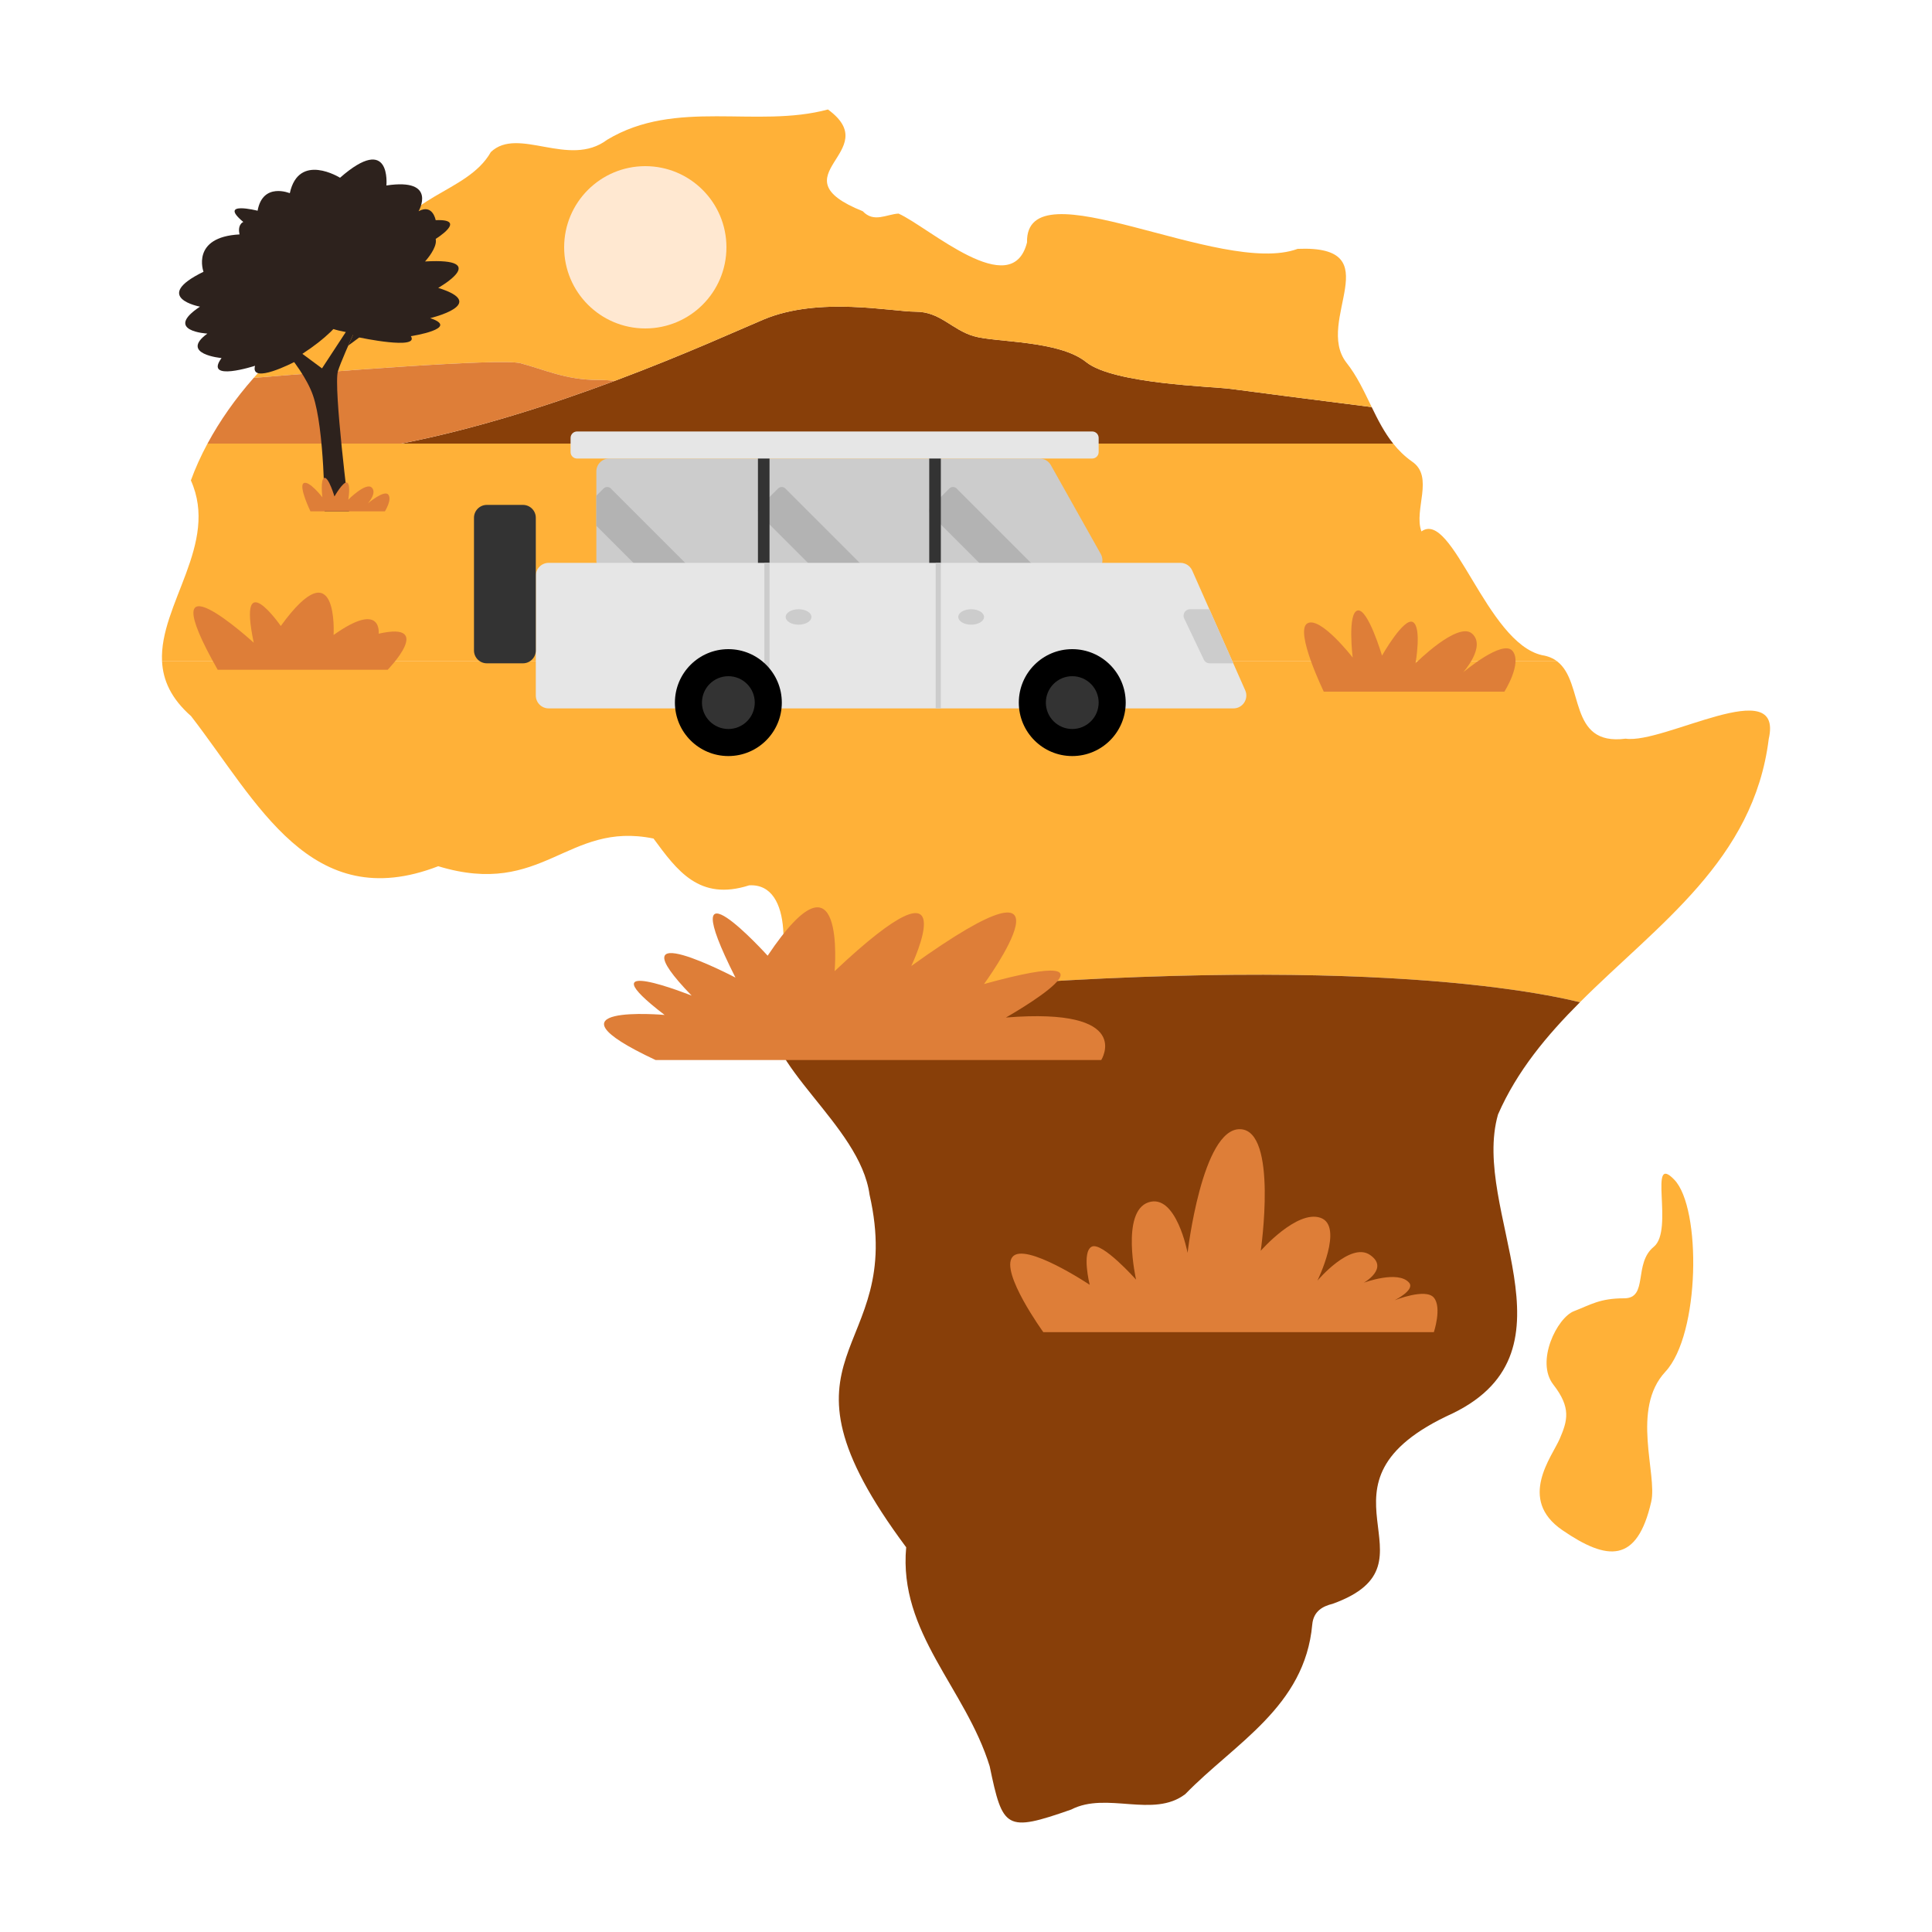
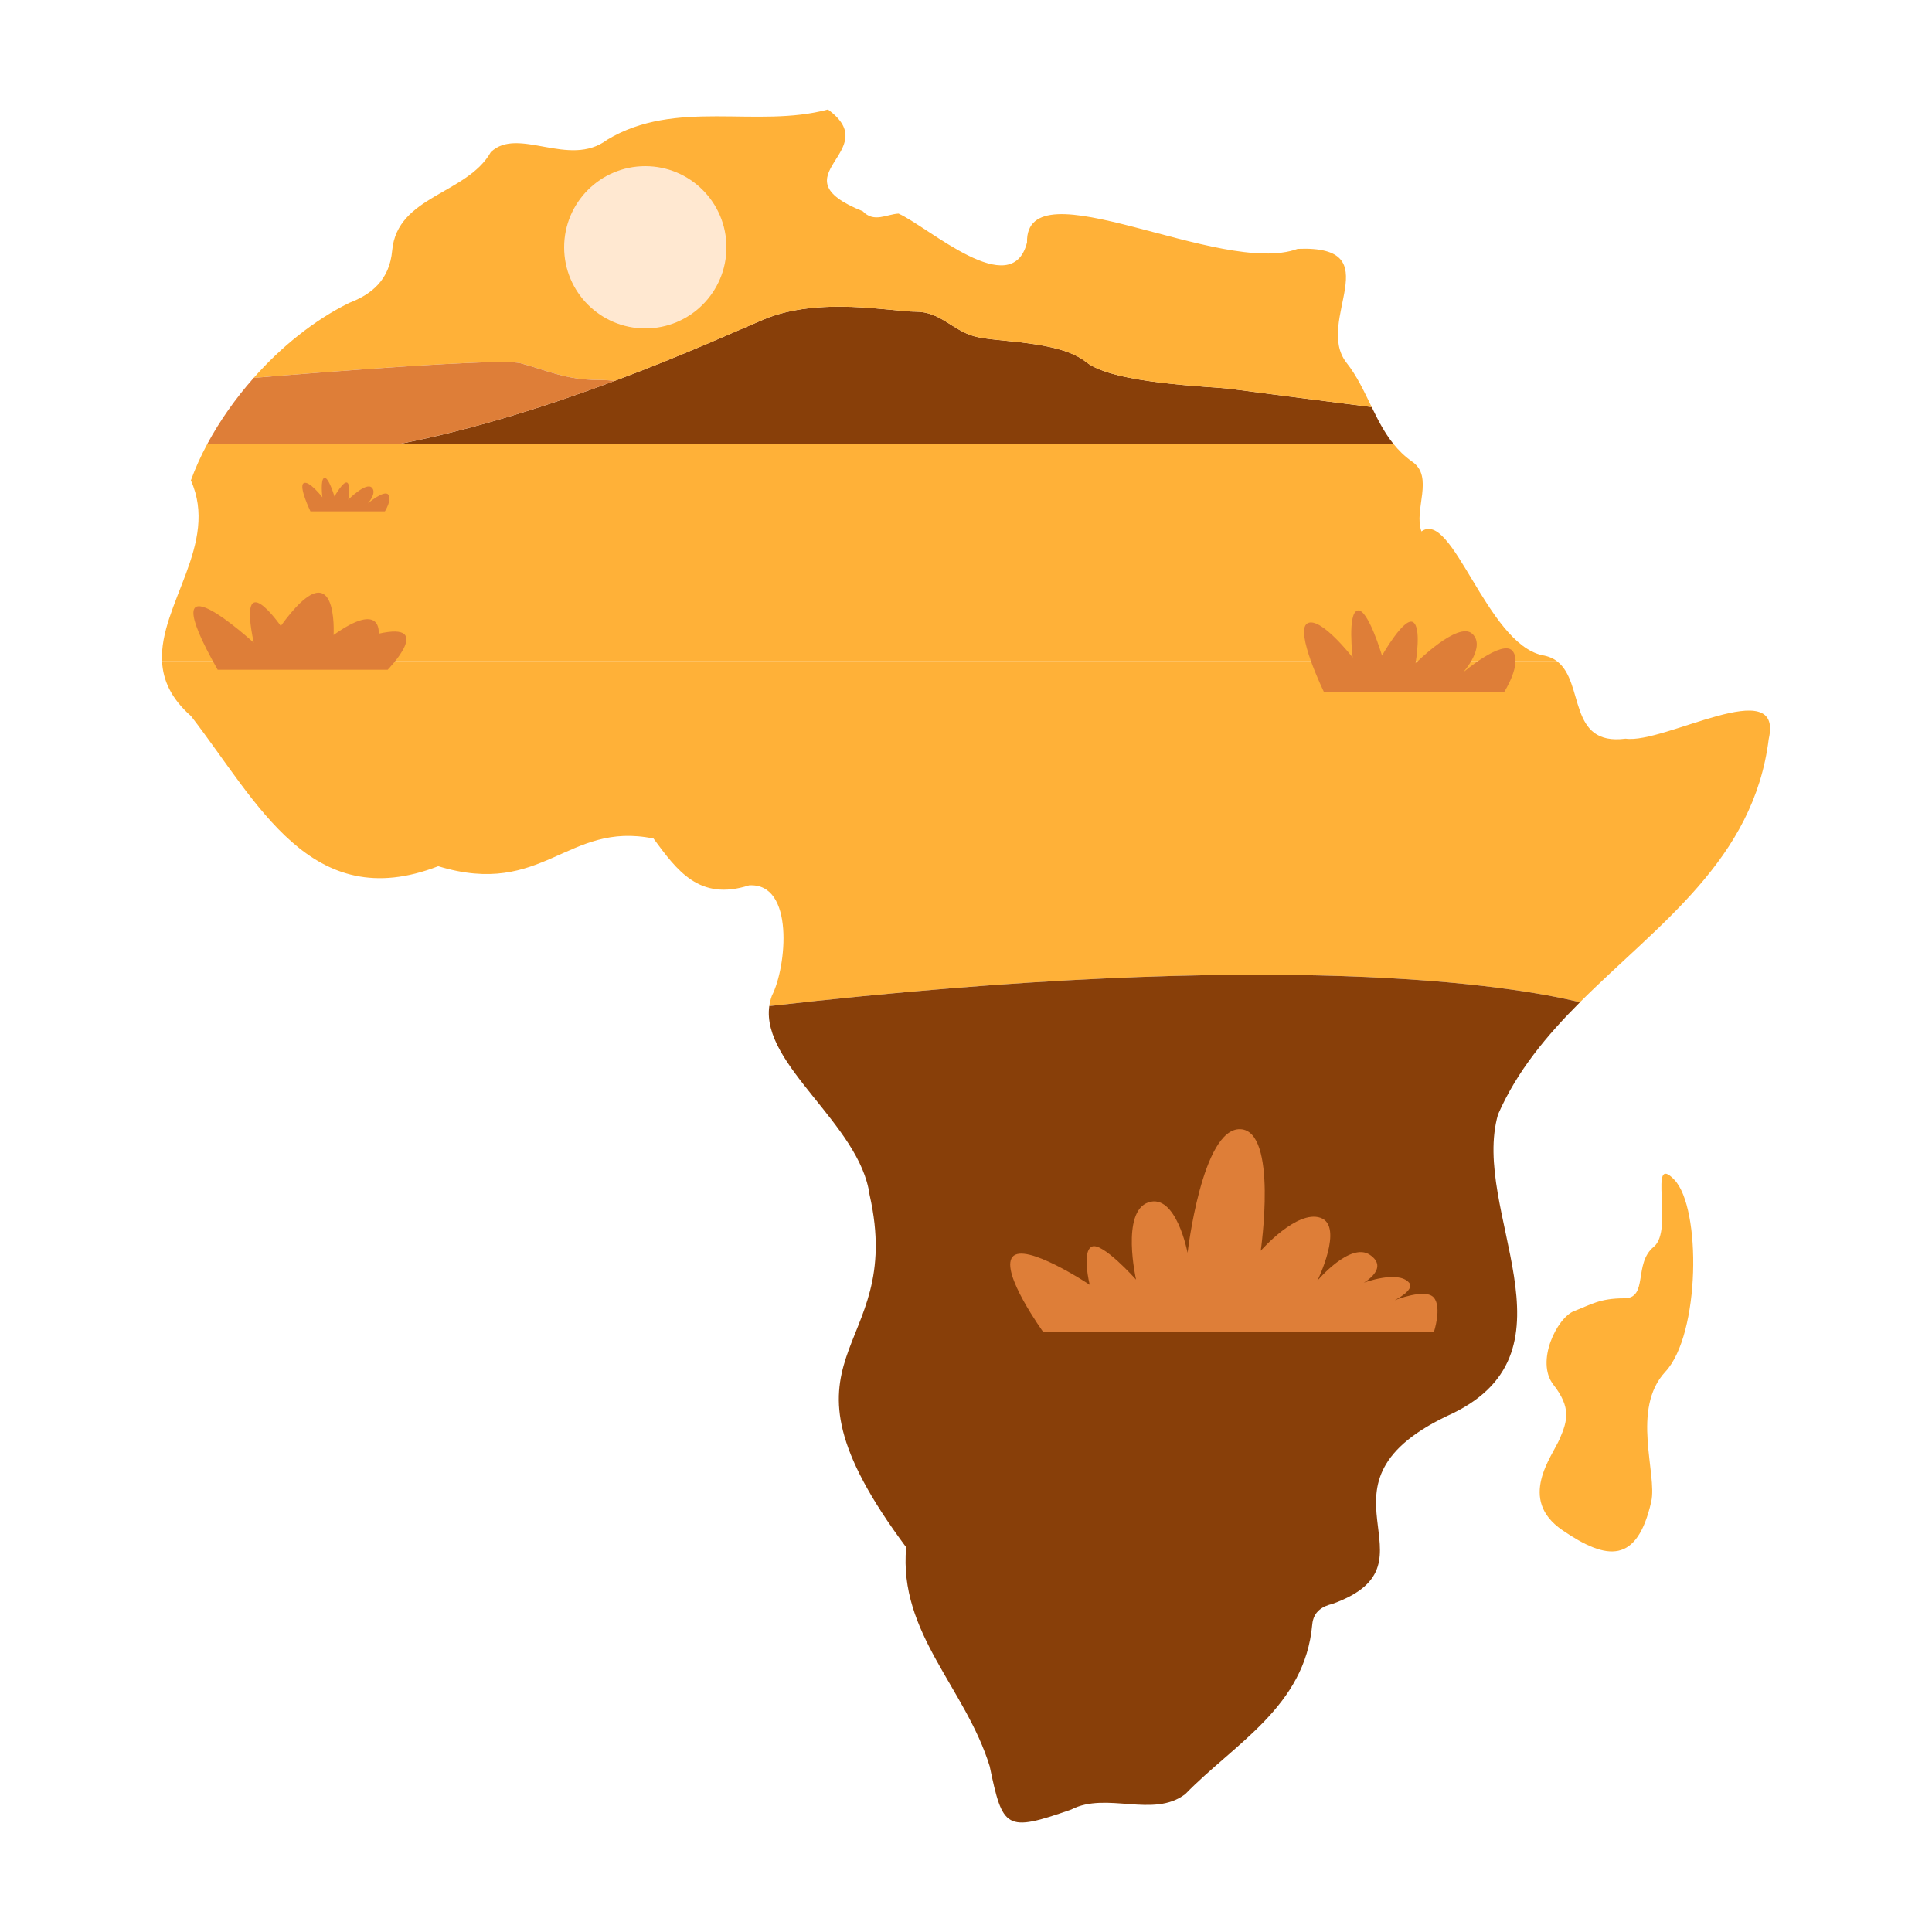
<svg xmlns="http://www.w3.org/2000/svg" id="Layer_2" data-name="Layer 2" viewBox="0 0 1500 1500">
  <defs>
    <style>
            .cls-1 {
                fill: #ccc;
            }

            .cls-1,
            .cls-2,
            .cls-3,
            .cls-4,
            .cls-5,
            .cls-6,
            .cls-7,
            .cls-8,
            .cls-9,
            .cls-10,
            .cls-11,
            .cls-12 {
                stroke-width: 0px;
            }

            .cls-2 {
                fill: #000;
            }

            .cls-3 {
                fill: #ffe8d1;
            }

            .cls-4 {
                fill: #de7e38;
            }

            .cls-13 {
                clip-path: url(#clippath-2);
            }

            .cls-5 {
                fill: #b3b3b3;
            }

            .cls-6 {
                fill: #2d221d;
            }

            .cls-7 {
                fill: none;
            }

            .cls-14 {
                clip-path: url(#clippath-1);
            }

            .cls-8 {
                fill: #ffb138;
            }

            .cls-9 {
                fill: #e6e6e6;
            }

            .cls-10 {
                fill: #fff8e1;
            }

            .cls-11 {
                fill: #333;
            }

            .cls-12 {
                fill: #883f09;
            }
        </style>
    <clipPath id="clippath-1">
      <path class="cls-7" d="M845.912,445h-372.912c-5.523,0-10-4.477-10-10v-69c0-5.523,4.477-10,10-10h334.148c3.615,0,6.948,1.951,8.718,5.102l38.764,69c3.745,6.666-1.072,14.898-8.718,14.898Z" />
    </clipPath>
    <clipPath id="clippath-2">
      <path class="cls-7" d="M916.49,437h-490.49c-5.523,0-10,4.477-10,10v93c0,5.523,4.477,10,10,10h531.64c7.229,0,12.07-7.435,9.145-14.046l-41.15-93c-1.601-3.619-5.187-5.954-9.145-5.954Z" />
    </clipPath>
  </defs>
  <g>
    <path class="cls-8" d="M1262.14,573.5c29.75,4.37,122.87-51.3,111.11.18-11.63,94.21-86.04,143.9-146.55,204.43-52.16-12.65-229.6-42.45-629.43,3.01.38-2.71,1.05-5.41,2.04-8.11,11.45-22.2,17.72-87.73-17.69-85.63-38.68,12.4-55.9-11.45-74.23-36.34-67.24-13.75-85.56,46.3-167.14,21.49-98.94,38.25-140.2-49.65-191.89-116.52-15.71-13.83-21.81-28.04-22.55-42.58h1083.09c21.62,16.44,7.88,65.99,53.24,60.07Z" />
    <path class="cls-8" d="M311.55,344.39h770.09c4.09,5.13,8.85,9.85,14.62,13.93,17.54,11.84,1.1,37.44,7.34,54.27,24.08-17.32,50.46,86.42,93.66,96.09,4.78.74,8.57,2.41,11.64,4.75H125.81c-2.25-44.03,44.53-91.18,22.39-140.44,3.42-9.46,7.77-19.06,12.91-28.6h150.44Z" />
    <path class="cls-12" d="M597.27,781.12c399.83-45.46,577.27-15.66,629.43-3.01-25.67,25.68-48.84,53.32-63.64,87.14-21.4,74.7,66.03,182.65-34.97,231.97-121.16,54.95-4.72,116.06-93.48,147.99-7.27,1.78-14.83,5.46-15.79,16.12-5.74,63.82-60.13,92.05-98.54,131.59-24.77,18.99-61.12-2.2-88.6,12.01-50.89,17.83-53.14,15.07-63.29-33.61-18.72-60.69-70.91-103.55-64.83-170.01-115.37-154.86.45-146.88-28.43-273.72-7.49-54.72-84.23-100.79-77.86-146.47Z" />
    <path class="cls-12" d="M477.38,295.67c54.78-20.5,97.77-40.2,115.62-47.67,43-18,99-6,118-6s28,14,45,19,66,3,87.3,20.12c21.31,17.13,98.7,18.88,112.7,20.88,9.51,1.36,70.71,9.18,108.98,14.05,4.8,9.91,9.8,19.71,16.66,28.34H311.55c58.32-11.4,116.8-30.38,165.83-48.72Z" />
    <path class="cls-8" d="M1045.28,281.45c8.3,10.42,13.86,22.59,19.7,34.6-38.27-4.87-99.47-12.69-108.98-14.05-14-2-91.39-3.75-112.7-20.88-21.3-17.12-70.3-15.12-87.3-20.12s-26-19-45-19-75-12-118,6c-17.85,7.47-60.84,27.17-115.62,47.67-4.09-.42-8.53-.67-13.25-.67-24.87,0-41.13-8-60.13-13-15.46-4.07-155.47,7.1-207.04,11.4,21.25-24.01,46.88-44.81,74.21-58.26,17.28-6.63,31.27-17.74,33.32-40.65,3.88-42.51,58.08-43.62,76.59-76.43,21.23-20.25,60.69,12.73,90.26-9.52,53.44-32.21,115.97-8.62,171.47-23.54,45.03,32.84-42.03,51.26,27.05,79.01,8.68,9.19,18.42,2.32,27.75,1.82,23.17,10.23,87.95,69.15,99.77,22.39-1.36-61.12,150.65,27.03,210.12,4.99,72.62-2.99,12.84,55.83,37.78,88.24Z" />
    <path class="cls-4" d="M464.13,295c4.72,0,9.16.25,13.25.67-49.03,18.34-107.51,37.32-165.83,48.72h-150.44c9.49-17.61,21.7-35.01,35.85-50.99,51.57-4.3,191.58-15.47,207.04-11.4,19,5,35.26,13,60.13,13Z" />
    <circle class="cls-3" cx="501" cy="192" r="63" />
    <path class="cls-4" d="M1113.24,1034.299h-303.2s-33.6-46.4-24-58.4,60,21.6,60,21.6c0,0-6.4-25.6,1.6-29.6s34.4,25.6,34.4,25.6c0,0-12-52.8,9.6-60,21.6-7.2,30.4,39.2,30.4,39.2,0,0,11.2-96.8,40.8-96s16,94.4,16,94.4c0,0,28-32,46.4-25.6,18.4,6.4-2.4,48.8-2.4,48.8,0,0,25.6-30.4,40.8-20,15.2,10.4-4.8,21.6-4.8,21.6,0,0,26.661-9.962,35.2,0,4.8,5.6-11.2,13.6-11.2,13.6,0,0,24-9.635,30.4-2.017,6.4,7.617,0,26.817,0,26.817Z" />
-     <path class="cls-4" d="M509,823h346s26-41-74-33c0,0,106-60-17-26,0,0,84.043-115-56.478-14,0,0,45.478-95-59.522,4,0,0,9-103-52-12,0,0-76-84-25,17,0,0-97-51-34,14,0,0-85-34-21,15,0,0-101-9-7,35Z" />
    <path class="cls-8" d="M1282,1166c4.919-21.466-16-72,11-101s28-127,7-149,0,39-16,52-4,40-23,40-26,5-39,10-30,39-16,57,11,28,5,42-33,47,2,71,58,26,69-22Z" />
-     <g>
-       <path class="cls-6" d="M271,397s-12.255-96.593-8.627-108.796c3.627-12.204,28.577-64.689,28.577-64.689l-40.95,62.486-50-37s34,32,43,58,9.043,90,9.043,90h18.957Z" />
-       <polygon class="cls-6" points="234.755 274.719 224 216 220.717 264.331 234.755 274.719" />
-       <polygon class="cls-6" points="270.373 268.328 315.551 234.826 276.554 254.505 270.373 268.328" />
-       <path class="cls-6" d="M228.376,281.123s-34.376,17.877-30.376,2.877c0,0-40,13-26-6,0,0-33-3-11-19,0,0-34.478-1.837-5.739-20.918,0,0-38.261-7.082,2.739-27.082,0,0-10-27,28-29,0,0-5-17,19-8,0,0,9.434-9.348,15.717.826,0,0,28.283-21.826,37.283,20.174,0,0,49.51,32.438-23.245,79.719l-6.379,6.404Z" />
-       <path class="cls-6" d="M278.907,262s47.093,10,40.093-1c0,0,39-6,15-14,0,0,46.435-10.971,6.217-23.486,0,0,41.783-23.514-10.217-20.514,0,0,28-30-18-22,0,0-19.096-23.696-37.548,1.652,0,0-34.452,8.348-12.452,34.348,0,0-31,13,0,26,0,0-27.032,8.59,6.484,14.795l10.423,4.205Z" />
-       <path class="cls-6" d="M338.257,185.486s25.257-15.603,0-14.545c0,0-2.257-12.942-13.257-6.942,0,0,15-26-25-20,0,0,4-41-36-6,0,0-32-20-39,12,0,0-21-8.783-25,13.609,0,0-31.209-7.973-11.104,8.709,20.104,16.682,71.619,54.655,149.362,13.168Z" />
-     </g>
    <path class="cls-4" d="M1168,537h-140.217s-22.783-47-12.783-53,35.217,26.5,35.217,26.5c0,0-4.217-34.5,3.783-36.5s19,35,19,35c0,0,17-30,24-26s2,32,2,32c0,0,33-33,44-23s-7,30-7,30c0,0,30.783-26.078,38.391-16.539,7.609,9.539-6.391,31.539-6.391,31.539Z" />
    <path class="cls-4" d="M298.831,397h-57.796s-9.391-19.373-5.269-21.846c4.122-2.473,14.516,10.923,14.516,10.923,0,0-1.738-14.22,1.559-15.045s7.832,14.427,7.832,14.427c0,0,7.007-12.366,9.892-10.717s.824,13.19.824,13.19c0,0,13.602-13.602,18.136-9.48s-2.885,12.366-2.885,12.366c0,0,12.688-10.749,15.824-6.817s-2.634,13-2.634,13Z" />
    <path class="cls-4" d="M169,520h132s37-38-7-28c0,0,3-26-35,1,0,0,4-69-41-7,0,0-34-49-21,13,0,0-83-76-28,21Z" />
-     <g>
-       <path class="cls-1" d="M845.912,445h-372.912c-5.523,0-10-4.477-10-10v-69c0-5.523,4.477-10,10-10h334.148c3.615,0,6.948,1.951,8.718,5.102l38.764,69c3.745,6.666-1.072,14.898-8.718,14.898Z" />
-       <g class="cls-14">
-         <g>
-           <rect class="cls-5" x="480.68" y="372.624" width="28.426" height="94.752" rx="4" ry="4" transform="translate(-152.034 472.957) rotate(-45)" />
-           <rect class="cls-5" x="616.144" y="372.624" width="28.426" height="94.752" rx="4" ry="4" transform="translate(-112.358 568.744) rotate(-45)" />
-           <rect class="cls-5" x="749.144" y="372.624" width="28.426" height="94.752" rx="4" ry="4" transform="translate(-73.403 662.79) rotate(-45)" />
-         </g>
-       </g>
-       <rect class="cls-11" x="588.463" y="350" width="9" height="105" />
-       <rect class="cls-11" x="721.463" y="350" width="9" height="105" />
-       <path class="cls-9" d="M916.49,437h-490.49c-5.523,0-10,4.477-10,10v93c0,5.523,4.477,10,10,10h531.64c7.229,0,12.07-7.435,9.145-14.046l-41.15-93c-1.601-3.619-5.187-5.954-9.145-5.954Z" />
-       <rect class="cls-1" x="726.463" y="437" width="4" height="113" />
-       <rect class="cls-1" x="593.463" y="437" width="4" height="113" />
-       <rect class="cls-11" x="368" y="392" width="48" height="123" rx="10" ry="10" />
-       <circle class="cls-2" cx="832.5" cy="545.5" r="41.5" />
-       <circle class="cls-11" cx="832.5" cy="545.5" r="20.5" />
-       <circle class="cls-2" cx="565.5" cy="545.5" r="41.5" />
-       <circle class="cls-11" cx="565.5" cy="545.5" r="20.5" />
-       <rect class="cls-9" x="443" y="335" width="410" height="21" rx="5" ry="5" />
-       <ellipse class="cls-1" cx="620" cy="479" rx="10" ry="6" />
-       <ellipse class="cls-1" cx="754" cy="479" rx="10" ry="6" />
-       <g class="cls-13">
-         <path class="cls-1" d="M980.081,515h-40.924c-1.929,0-3.685-1.109-4.514-2.85l-15.238-32c-1.58-3.318.839-7.15,4.514-7.15h40.924c1.929,0,3.685,1.109,4.514,2.85l15.238,32c1.58,3.318-.839,7.15-4.514,7.15Z" />
-       </g>
-     </g>
  </g>
</svg>
